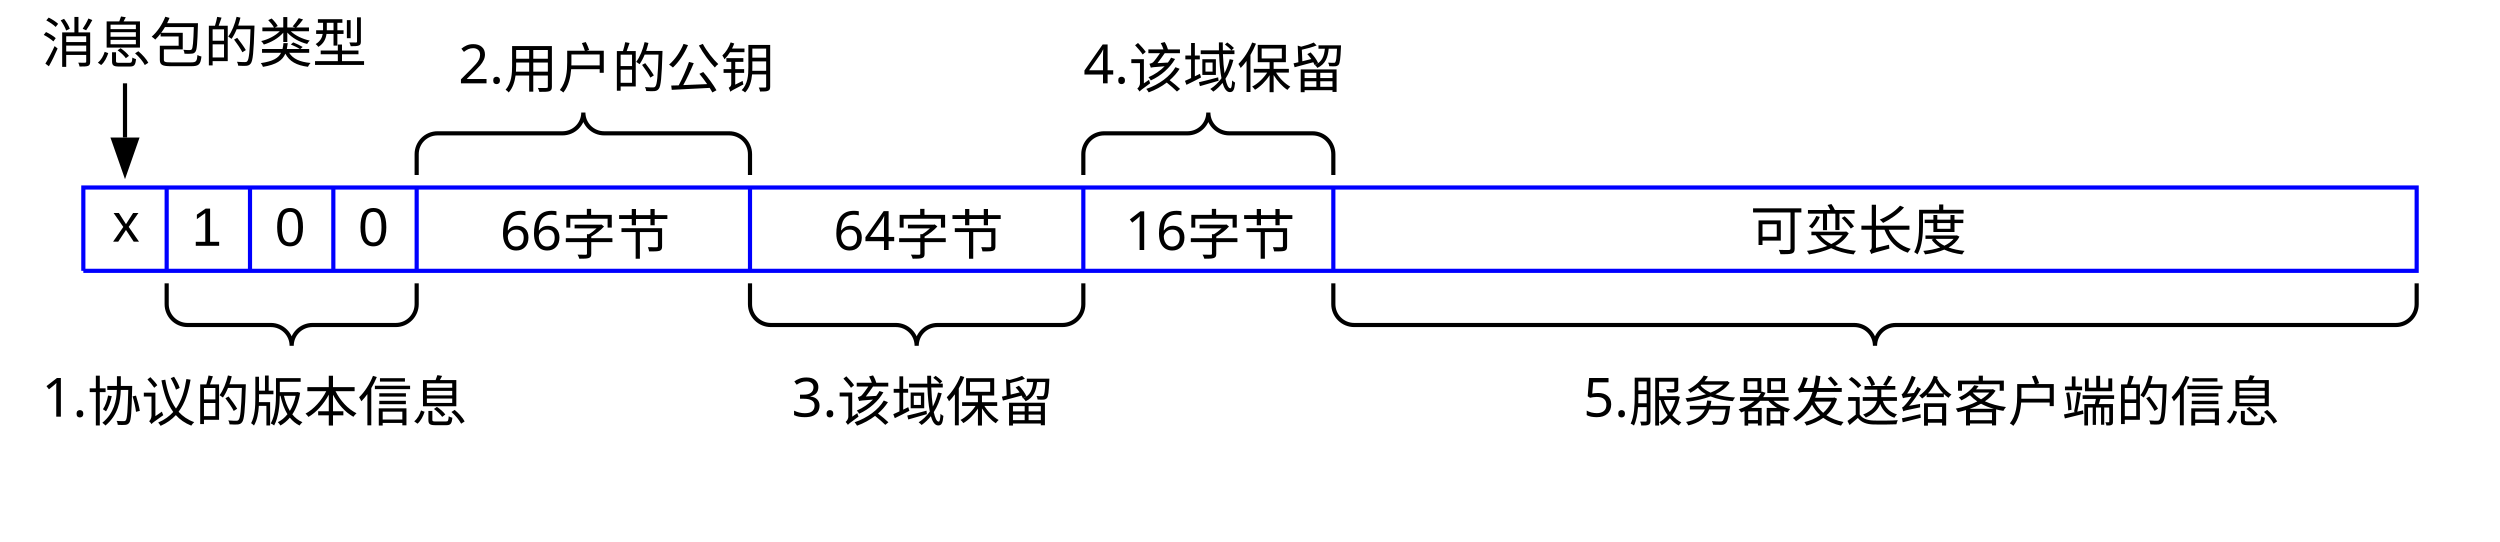
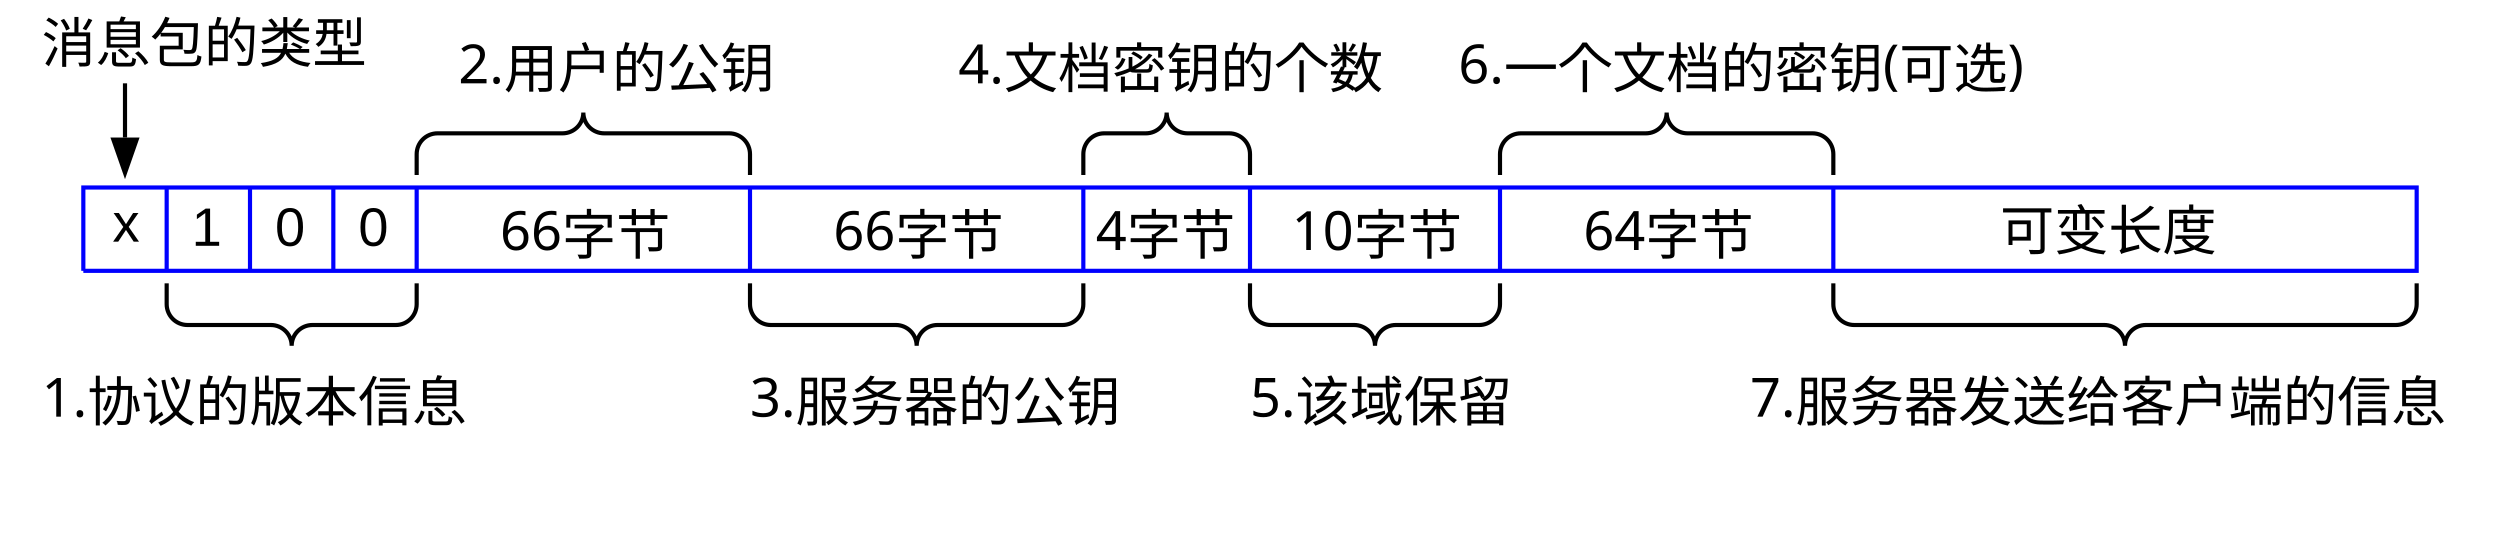
<svg xmlns="http://www.w3.org/2000/svg" version="1.1" width="600" height="130">
  <defs>
    <marker id="arrowhead" markerWidth="10" markerHeight="7" refX="0" refY="3.5" orient="auto">
      <polygon points="0 0, 10 3.5, 0 7" />
    </marker>
  </defs>
  <path d="M 20 65 h 560 v -20 h -560 v 20" stroke="#0000FF" stroke-width="1" fill="none" />
  <path d="M 40 45 v 20" stroke="#0000FF" stroke-width="1" fill="none" />
  <path d="M 60 45 v 20" stroke="#0000FF" stroke-width="1" fill="none" />
  <path d="M 80 45 v 20" stroke="#0000FF" stroke-width="1" fill="none" />
  <path d="M 100 45 v 20" stroke="#0000FF" stroke-width="1" fill="none" />
  <path d="M 180 45 v 20" stroke="#0000FF" stroke-width="1" fill="none" />
  <path d="M 260 45 v 20" stroke="#0000FF" stroke-width="1" fill="none" />
-   <path d="M 320 45 v 20" stroke="#0000FF" stroke-width="1" fill="none" />
+   <path d="M 300 45 v 20" stroke="#0000FF" stroke-width="1" fill="none" />
+   <path d="M 360 45 v 20" stroke="#0000FF" stroke-width="1" fill="none" />
+   <path d="M 440 45 v 20" stroke="#0000FF" stroke-width="1" fill="none" />
  <text x="27" y="58" style="font-size:13px;font-family:'Arial'">x</text>
  <text x="46" y="59" style="font-size:13px;font-family:'Arial'">1</text>
  <text x="66" y="59" style="font-size:13px;font-family:'Arial'">0</text>
  <text x="86" y="59" style="font-size:13px;font-family:'Arial'">0</text>
  <text x="120" y="60" style="font-size:13px;font-family:'Microsoft Yahei UI'">66字节</text>
-   <text x="200" y="60" style="font-size:13px;font-family:'Microsoft Yahei UI'">64字节</text>
-   <text x="270" y="60" style="font-size:13px;font-family:'Microsoft Yahei UI'">16字节</text>
-   <text x="420" y="60" style="font-size:13px;font-family:'Microsoft Yahei UI'">可变长度</text>
+   <text x="200" y="60" style="font-size:13px;font-family:'Microsoft Yahei UI'">66字节</text>
+   <text x="263" y="60" style="font-size:13px;font-family:'Microsoft Yahei UI'">4字节</text>
+   <text x="310" y="60" style="font-size:13px;font-family:'Microsoft Yahei UI'">10字节</text>
+   <text x="380" y="60" style="font-size:13px;font-family:'Microsoft Yahei UI'">64字节</text>
+   <text x="480" y="60" style="font-size:13px;font-family:'Microsoft Yahei UI'">可变长度</text>
  <path d="M 40 68 v 5 a 5 5 0 0 0 5 5 h 20 a 5 5 0 0 1 5 5 a 5 5 0 0 1 5 -5 h 20 a 5 5 0 0 0 5 -5 v -5" stroke="#000000" stroke-width="1" fill="none" />
  <path d="M 180 68 v 5 a 5 5 0 0 0 5 5 h 30 a 5 5 0 0 1 5 5 a 5 5 0 0 1 5 -5 h 30 a 5 5 0 0 0 5 -5 v -5" stroke="#000000" stroke-width="1" fill="none" />
  <path d="M 100 42 v -5 a 5 5 0 0 1 5 -5 h 30 a 5 5 0 0 0 5 -5 a 5 5 0 0 0 5 5 h 30 a 5 5 0 0 1 5 5 v 5" stroke="#000000" stroke-width="1" fill="none" />
-   <path d="M 260 42 v -5 a 5 5 0 0 1 5 -5 h 20 a 5 5 0 0 0 5 -5 a 5 5 0 0 0 5 5 h 20 a 5 5 0 0 1 5 5 v 5" stroke="#000000" stroke-width="1" fill="none" />
-   <path d="M 320 68 v 5 a 5 5 0 0 0 5 5 h 120 a 5 5 0 0 1 5 5 a 5 5 0 0 1 5 -5 h 120 a 5 5 0 0 0 5 -5 v -5" stroke="#000000" stroke-width="1" fill="none" />
+   <path d="M 260 42 v -5 a 5 5 0 0 1 5 -5 h 10 a 5 5 0 0 0 5 -5 a 5 5 0 0 0 5 5 h 10 a 5 5 0 0 1 5 5 v 5" stroke="#000000" stroke-width="1" fill="none" />
+   <path d="M 360 42 v -5 a 5 5 0 0 1 5 -5 h 30 a 5 5 0 0 0 5 -5 a 5 5 0 0 0 5 5 h 30 a 5 5 0 0 1 5 5 v 5" stroke="#000000" stroke-width="1" fill="none" />
+   <path d="M 300 68 v 5 a 5 5 0 0 0 5 5 h 20 a 5 5 0 0 1 5 5 a 5 5 0 0 1 5 -5 h 20 a 5 5 0 0 0 5 -5 v -5" stroke="#000000" stroke-width="1" fill="none" />
+   <path d="M 440 68 v 5 a 5 5 0 0 0 5 5 h 60 a 5 5 0 0 1 5 5 a 5 5 0 0 1 5 -5 h 60 a 5 5 0 0 0 5 -5 v -5" stroke="#000000" stroke-width="1" fill="none" />
  <text x="10" y="100" style="font-size:13px;font-family:'Microsoft Yahei'">1.协议的版本信息</text>
-   <text x="190" y="100" style="font-size:13px;font-family:'Microsoft Yahei'">3.该域保留</text>
+   <text x="180" y="100" style="font-size:13px;font-family:'Microsoft Yahei'">3.服务器的公钥</text>
  <text x="110" y="20" style="font-size:13px;font-family:'Microsoft Yahei'">2.用户的公钥</text>
-   <text x="260" y="20" style="font-size:13px;font-family:'Microsoft Yahei'">4.该域保留</text>
-   <text x="380" y="100" style="font-size:13px;font-family:'Microsoft Yahei'">5.服务器发送给客户端的信息</text>
+   <text x="230" y="20" style="font-size:13px;font-family:'Microsoft Yahei'">4.文档密钥的个数</text>
+   <text x="300" y="100" style="font-size:13px;font-family:'Microsoft Yahei'">5.该域保留</text>
+   <text x="350" y="20" style="font-size:13px;font-family:'Microsoft Yahei'">6.一个文档的密钥(可选)</text>
+   <text x="420" y="100" style="font-size:13px;font-family:'Microsoft Yahei'">7.服务器发送给客户端的信息</text>
  <path d="M 30 20 V 33" stroke="#000000" stroke-width="1" fill="none" marker-end="url(#arrowhead)" />
  <text x="10" y="15" style="font-size:13px;font-family:'Microsoft Yahei'">消息包的类型</text>
</svg>
